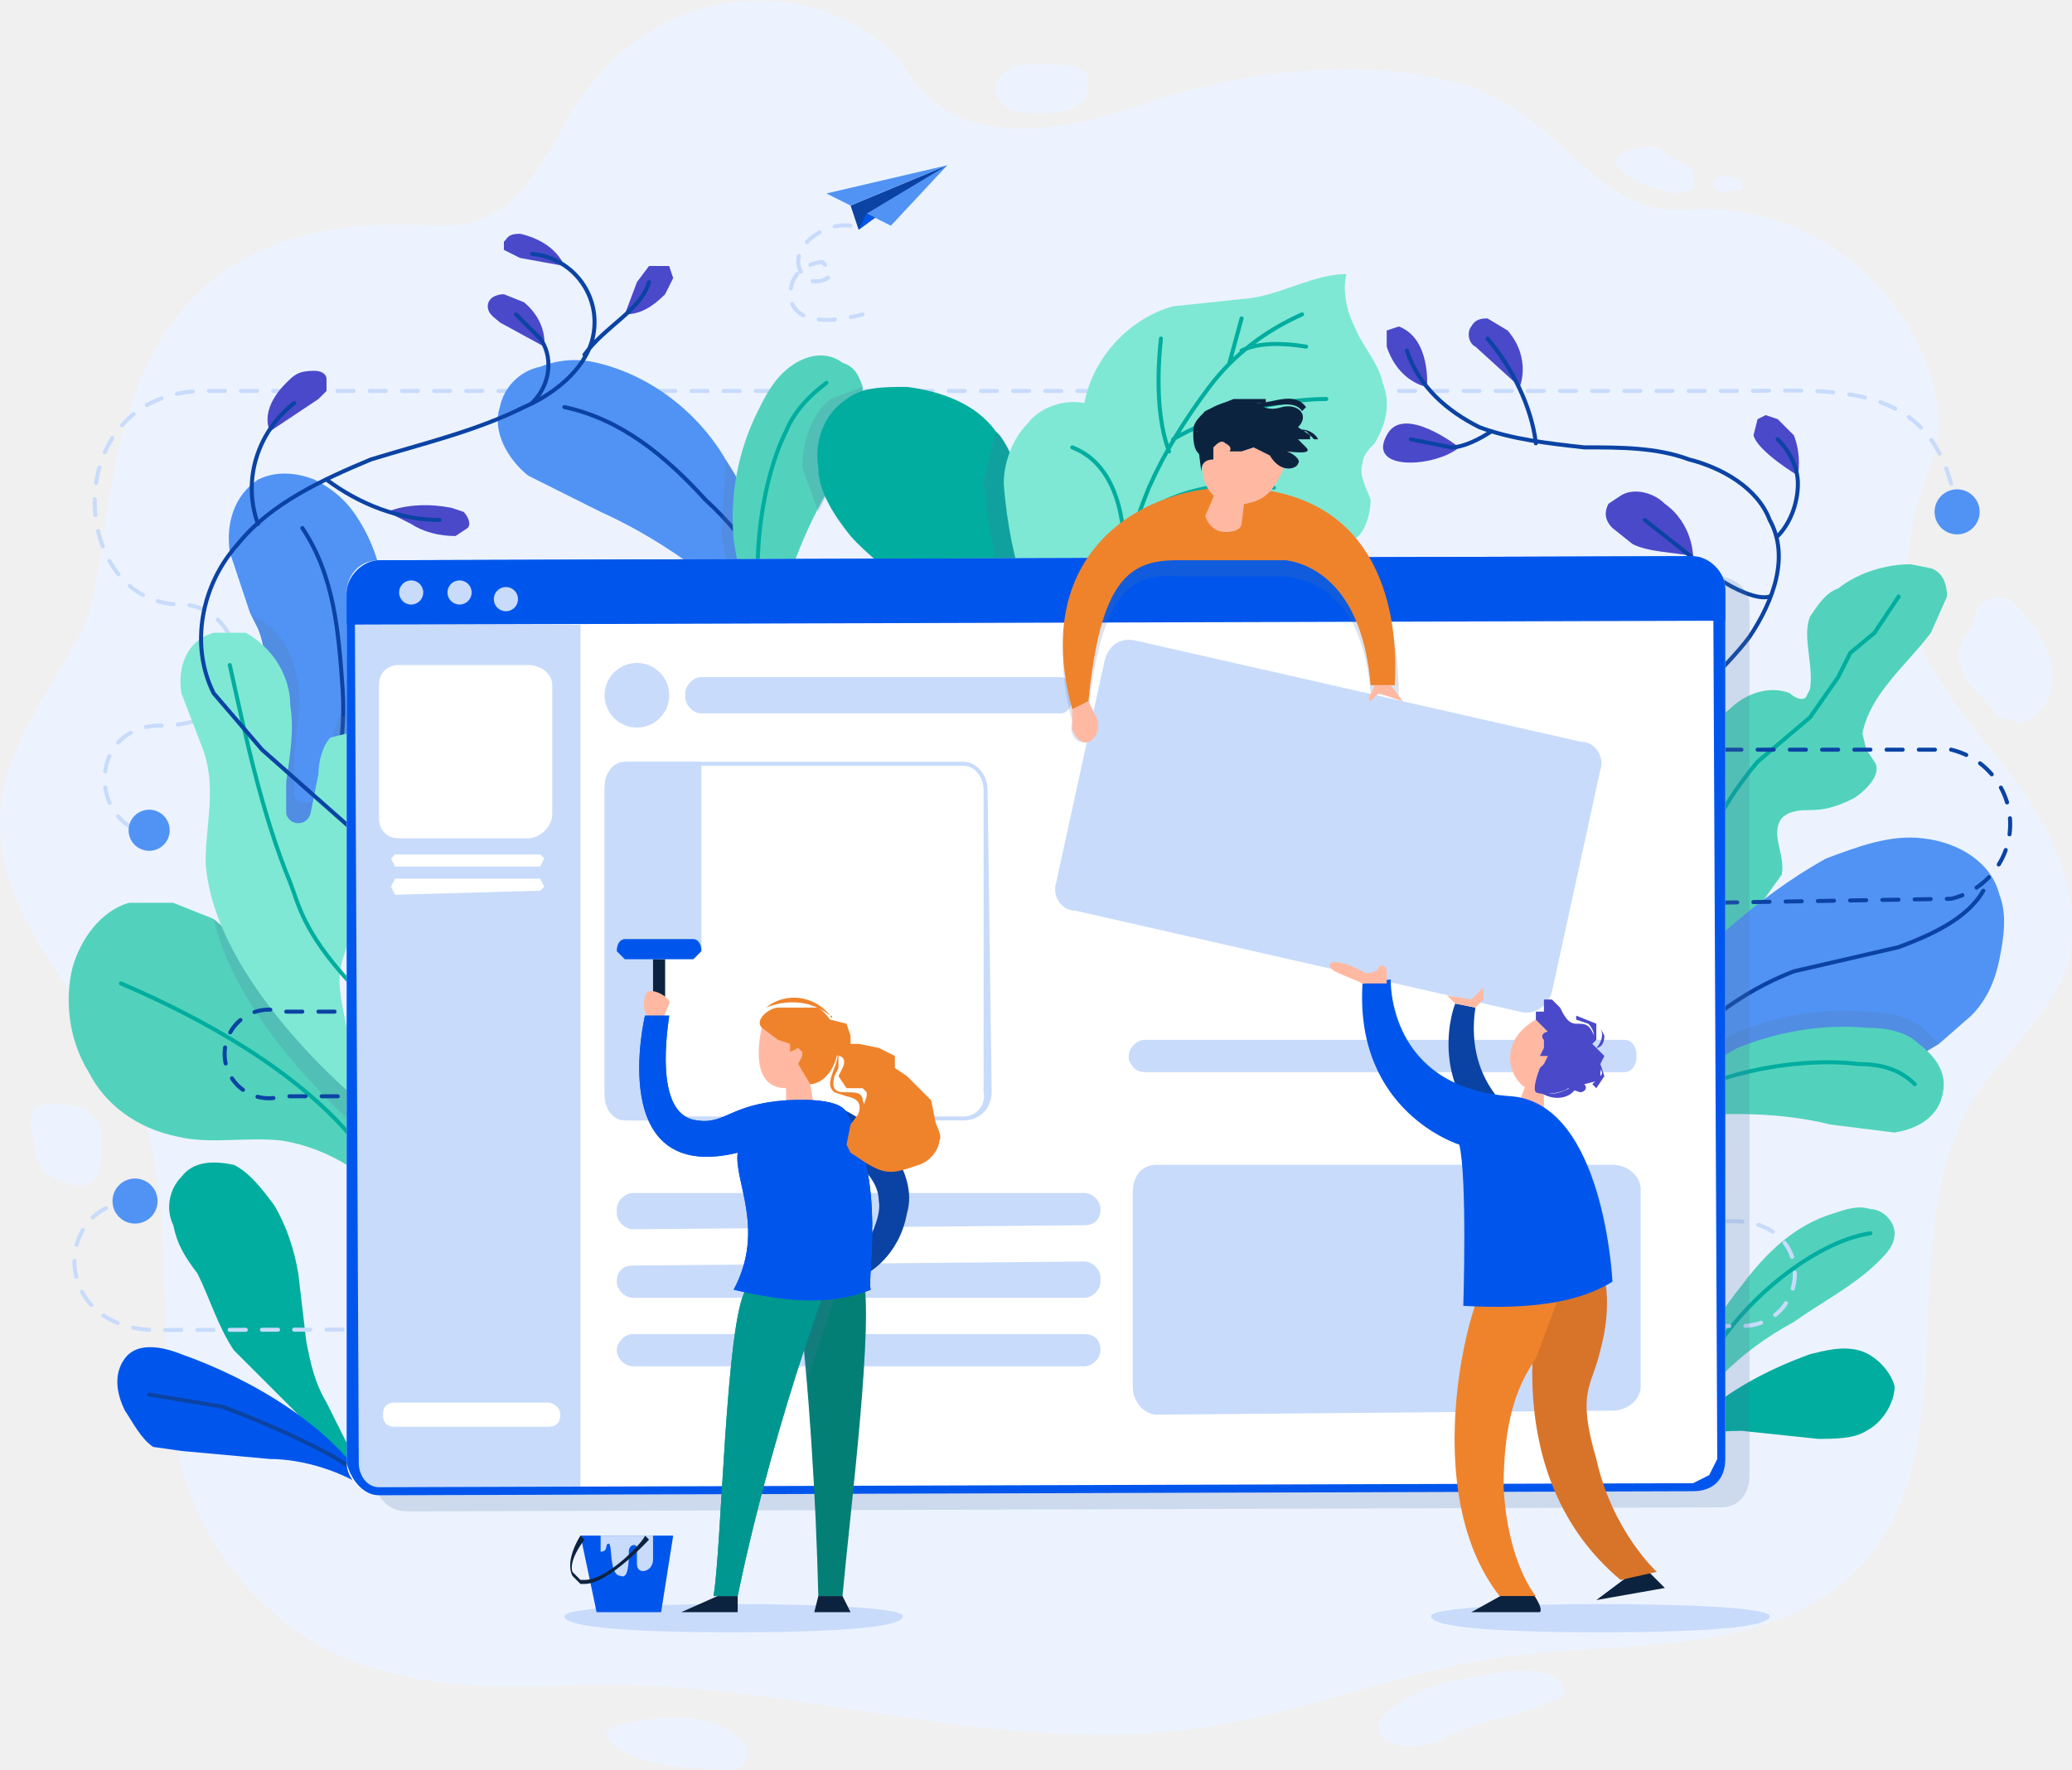
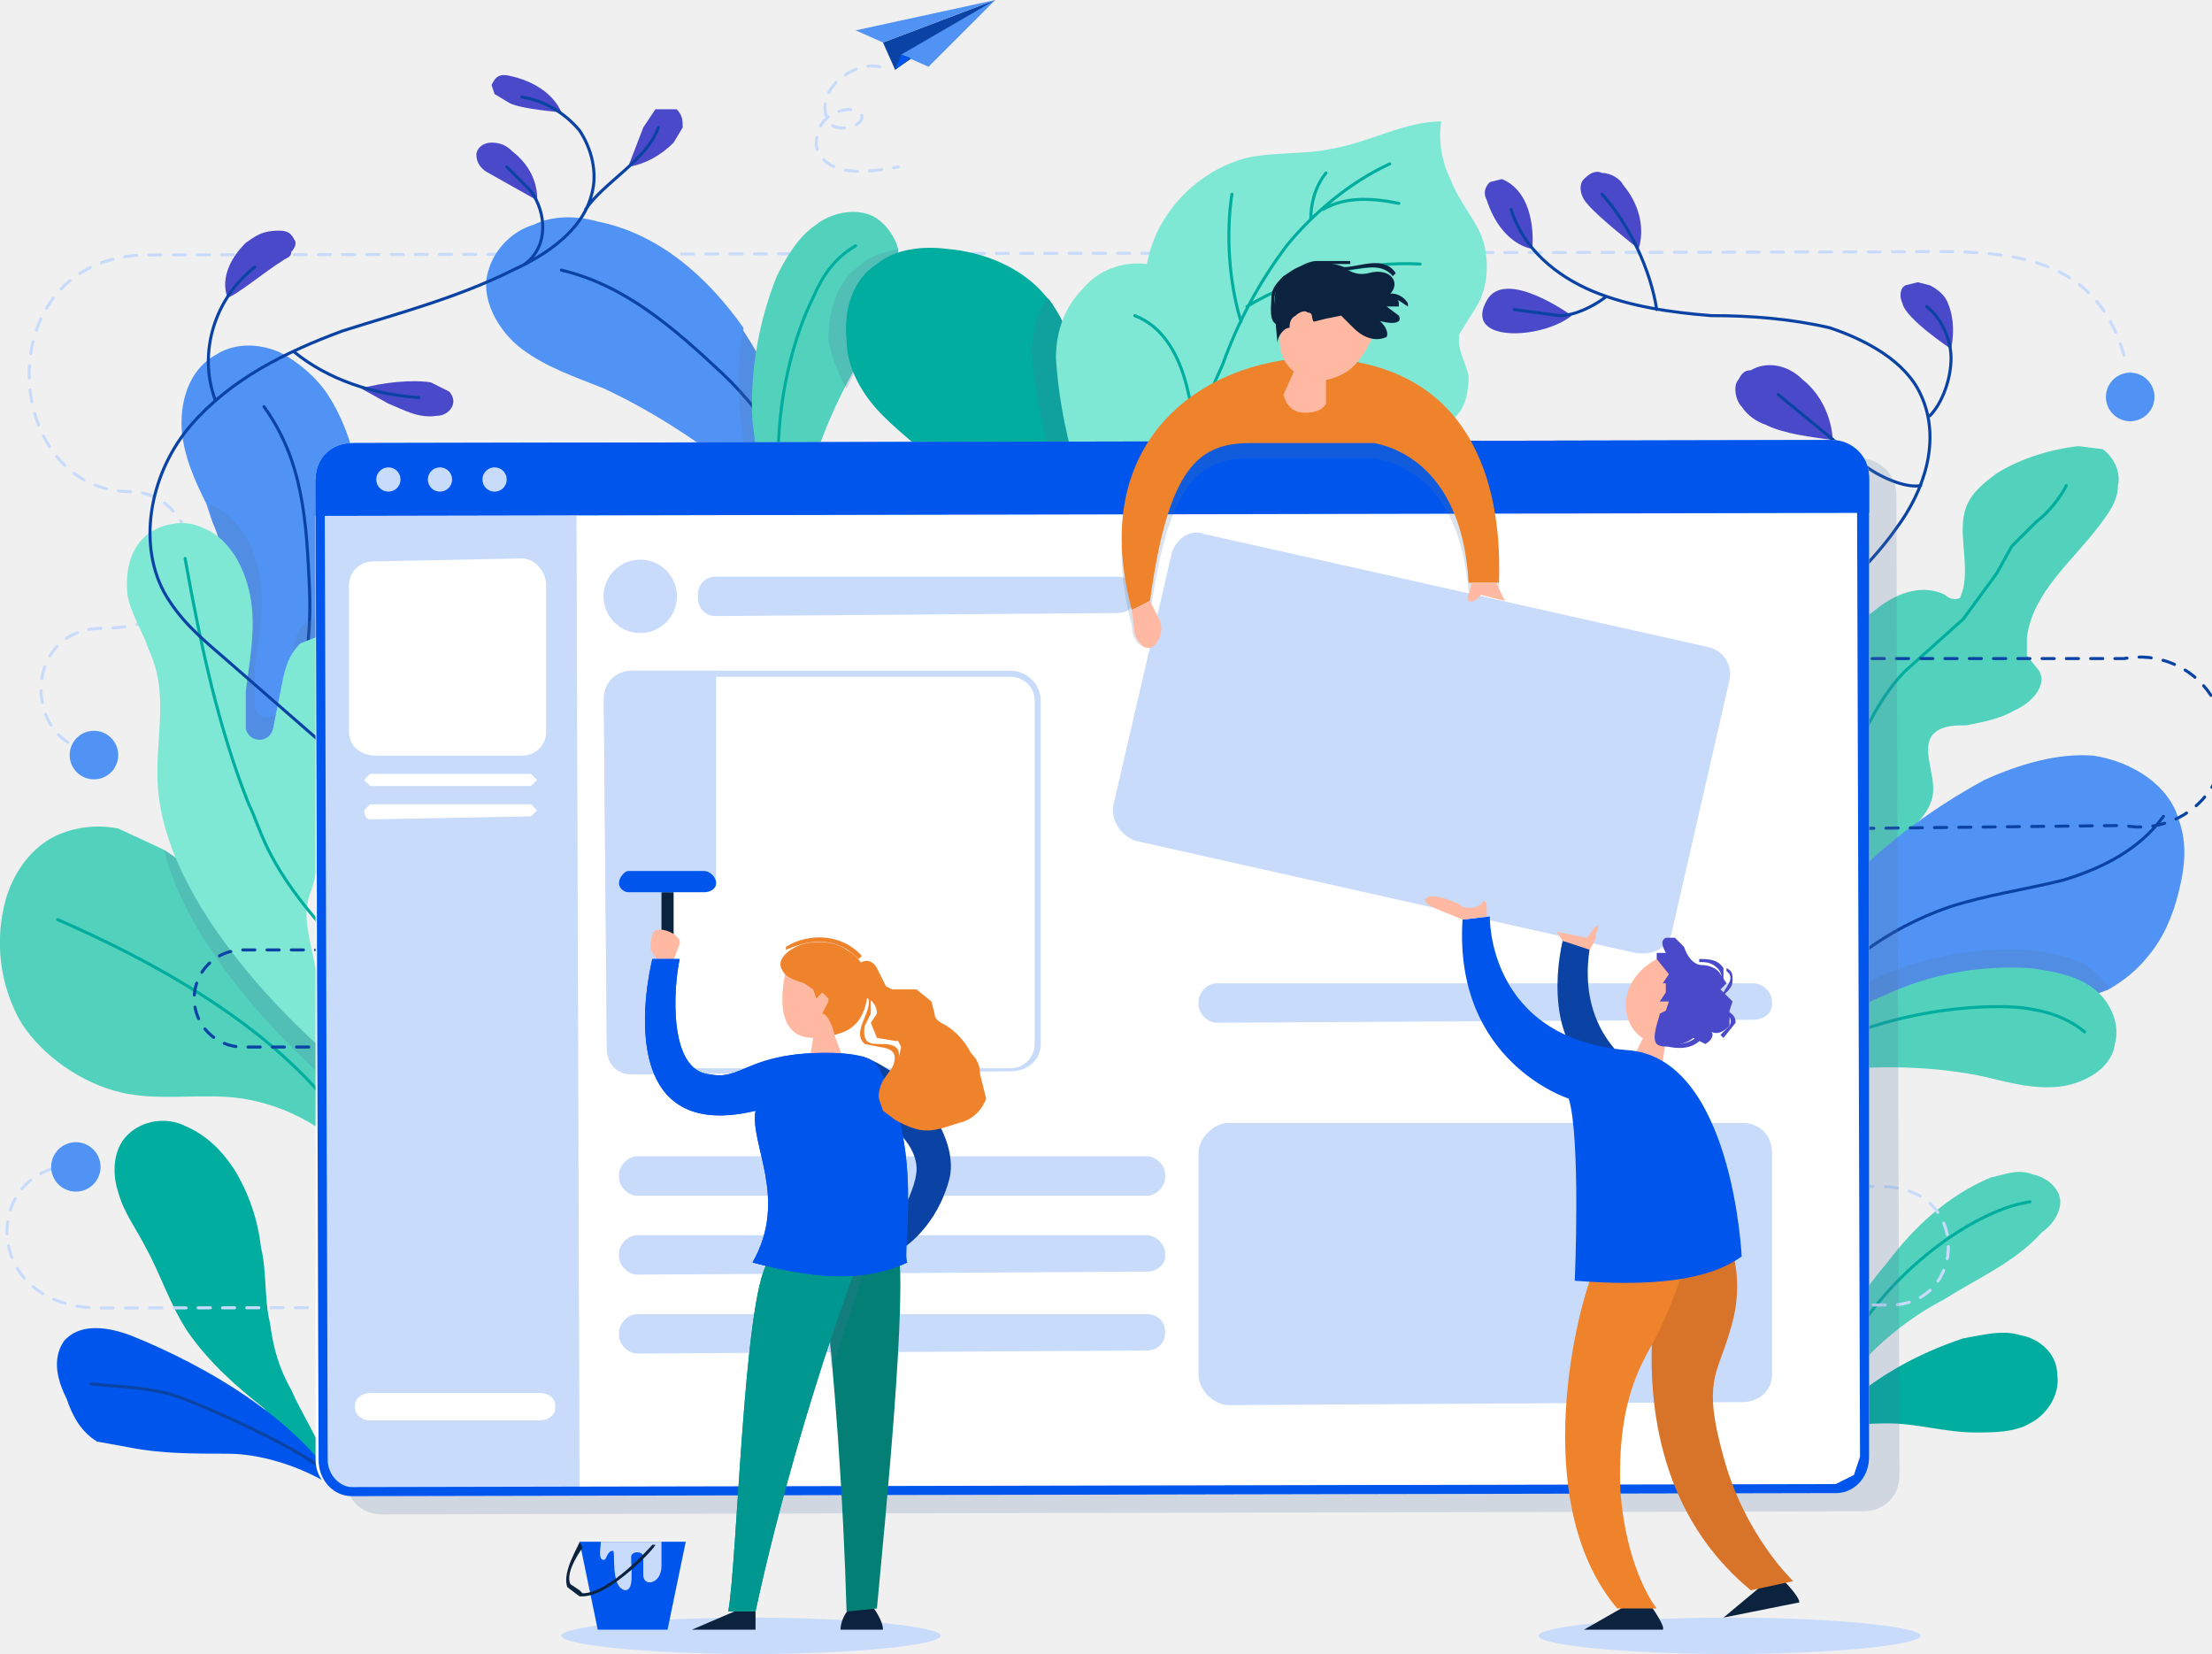
- <svg xmlns="http://www.w3.org/2000/svg" width="514" height="439" fill="none">
-   <g clip-path="url(#clip0)">
-     <path d="M108 56c17 1 24-11 32-25 22-41 70-37 86-12 12 18 37 14 57 7s53-13 80-5c24 7 33 33 55 31 46-3 70 43 61 63-5 13-8 27-4 41 5 15 17 27 26 39 9 13 16 29 12 44-4 13-16 22-23 33-22 35 0 89-30 118-21 21-56 17-86 21-24 3-48 13-72 17-50 9-101-10-151-10-18 0-36 2-54-3-23-5-42-23-50-45-11-31-1-67-13-97-11-24-35-44-34-71 1-16 12-30 20-45 12-21-4-107 88-101zm147-40c-4 0-8 3-8 6 0 4 4 6 8 6 15 1 15-5 15-8 0-5-10-4-15-4zm147 26c4 4 9 5 14 6l4-1v-5l-2-1-5-3-1-1c-2-2-15 1-10 5zm25 6l4-1c1 0 2 0 1-1v-1c-2-1-4-2-6-1-2 2 0 3 1 4zm59 116l2 5 8 9 4 1c1 1 3 0 4-1 3-2 5-5 5-9 1-5-2-9-4-13l-6-7c-5-2-8 0-9 4s-5 7-4 11zM9 275c-3 2 0 8 0 12l2 4 4 2c3 1 6 2 8 0s2-4 2-7v-6l-1-2-3-3c-4-1-10-2-12 0zm144 153l-3 2 2 3c7 5 18 6 27 6h4c2-1 3-4 2-6l-2-2c-8-7-20-5-30-3zm192-4c-8 6 1 12 12 8 5-3 11-5 17-6 2-1 14-4 14-6 0-7-13-6-22-4-6 1-13 2-21 8z" fill="#ECF3FF" />
-     <path d="M182 405c23 0 42-1 42-4 0-2-19-3-42-3s-42 1-42 3c0 3 19 4 42 4zM397 405c23 0 42-1 42-4 0-2-19-3-42-3s-42 1-42 3c0 3 19 4 42 4z" fill="#C8DBFB" />
-     <path d="M486 126l-1-2" stroke="#C8DBFB" stroke-linecap="round" stroke-linejoin="round" />
-     <path d="M484 120c-7-26-31-23-53-23H50c-36 1-33 53-5 53 16 0 23 30-5 30-17 0-18 21-6 26" stroke="#C8DBFB" stroke-linecap="round" stroke-linejoin="round" stroke-dasharray="3.99 3.99" />
-     <path d="M36 206h2" stroke="#C8DBFB" stroke-linecap="round" stroke-linejoin="round" />
-     <path d="M42 205a5 5 0 11-10 2 5 5 0 0110-2zM491 128a5 5 0 11-11-2 5 5 0 0111 2zM95 168l-3 12-11 25c-2 5-11 15-15 17l-1-36c-1-11 3-20-1-30l-2-4-5-15c-1-7 1-14 7-18 4-2 9-2 14 0 4 2 8 5 11 10 7 11 8 25 6 39z" fill="#5193F4" />
-     <path d="M75 131c8 12 9 26 10 40 1 15-3 30-10 43" stroke="#0B43A4" stroke-miterlimit="10" stroke-linecap="round" stroke-linejoin="round" />
-     <path d="M75 352l-17-17c-4-6-6-13-9-19-3-4-5-7-6-12-2-4-1-9 2-12 3-4 8-4 13-3 4 2 7 6 10 10 3 5 5 11 6 17l2 17c1 5 2 10 5 15l8 16c-4 2-12-10-14-12z" fill="#00AD9F" />
-     <path d="M54 297c5 3 8 9 9 16 1 6 1 14 4 20 6 12 14 25 19 29" stroke="#00AD9F" stroke-miterlimit="10" stroke-linecap="round" stroke-linejoin="round" />
-     <path d="M45 336c-5-2-11-3-14 1s-2 9 0 13c2 3 4 7 7 9l7 1 22 2c8 0 18 3 25 8-9-16-30-28-47-34z" fill="#0056EC" />
-     <path d="M37 346l18 3c6 2 30 12 34 17" stroke="#0B43A4" stroke-miterlimit="10" stroke-linecap="round" stroke-linejoin="round" />
-     <path d="M99 302c-6-10-17-17-29-19-9-1-18 1-26-1-10-2-18-8-22-16-5-8-6-18-4-26 2-7 7-14 14-16h11l10 4c6 5 12 11 16 18l19 23 6 6c5 5 3 21 5 27z" fill="#52D2BC" />
-     <path d="M30 244c21 9 44 22 58 39" stroke="#00AD9F" stroke-miterlimit="10" stroke-linecap="round" stroke-linejoin="round" />
-     <path opacity=".2" d="M90 281s-31-26-37-53c6 5 12 11 16 18l19 23 2 12zM92 180l-11 25c-2 5-11 15-15 17l-1-36c-1-11 3-20-1-30l-2-4 1 1c7 3 10 10 11 17 1 6-1 13-1 19v8c0 3 5 3 6 0l2-10 3-9 4-1c2 0 3 1 4 3z" fill="#5275A0" />
-     <path d="M90 274c-5-25-7-29-5-36 3-8 1-16 4-25 3-8 4-17 2-25 0-3-2-6-5-6l-4 1c-2 2-3 6-3 9l-2 10c-1 3-5 3-6 0v-8c1-7 2-13 1-19 0-7-4-14-11-18h-8c-7 2-9 9-8 15l5 13c4 10 1 19 1 29 2 30 39 60 39 60z" fill="#7EE8D4" />
-     <path d="M57 165c4 18 8 37 15 54 2 5 3 12 15 25" stroke="#00AD9F" stroke-miterlimit="10" stroke-linecap="round" stroke-linejoin="round" />
-     <path d="M200 169l-11-13a114 114 0 00-11-11c-9-7-18-13-29-18l-18-9c-5-4-9-11-7-17 1-5 5-9 10-10 5-2 10-2 14-1 13 3 25 12 32 24a125 125 0 0116 37c2 4 6 14 4 18z" fill="#5193F4" />
-     <path d="M140 101c14 3 25 12 35 23 11 10 19 23 22 37" stroke="#0B43A4" stroke-miterlimit="10" stroke-linecap="round" stroke-linejoin="round" />
-     <path opacity=".2" d="M189 156l1 5c-4-1-6-7-8-13l-3-15 1-19c6 9 10 18 13 28a112 112 0 00-4 14z" fill="#5275A0" />
-     <path d="M214 104c-1 6-4 10-7 15a115 115 0 00-14 34v9c-7-2-10-22-11-28-1-11 1-22 6-32 2-4 4-8 8-11s9-4 13-1c3 1 4 3 5 6v8z" fill="#52D2BC" />
-     <path d="M190 156c-4-11-2-35 5-49 2-5 6-9 10-12" stroke="#00AD9F" stroke-miterlimit="10" stroke-linecap="round" stroke-linejoin="round" />
-     <path opacity=".2" d="M214 104c-1 6-4 10-7 15l-4 8-4-11c0-6 2-13 7-17l8-3v8z" fill="#5275A0" />
-     <path d="M255 151l-1 6c-4 7-10 13-20 18l-1-14c0-12-14-19-22-28-4-5-8-11-8-17-1-6 1-13 7-17 4-3 9-3 15-3 8 1 17 4 22 11l1 1c3 4 5 10 6 15 2 9 3 19 1 28z" fill="#00AD9F" />
-     <path d="M213 106c10 5 19 11 24 20 8 12 6 28 0 42" stroke="#00AD9F" stroke-miterlimit="10" stroke-linecap="round" stroke-linejoin="round" />
-     <path d="M411 231c6-10 3-22 5-33 1-9 6-17 13-22 4-4 10-6 15-4 1 1 3 2 4 1l1-2c1-6-2-13 0-18 2-3 4-6 7-7 5-4 12-6 18-6l5 1c3 1 4 4 4 7l-4 9c-6 8-15 15-17 25l1 4 2 3c2 3-2 7-5 9-4 2-7 3-11 3-2 0-5 0-7 2-3 4 1 9 0 14l-5 7-12 10-11 7c-3 3-6 7-6 11" fill="#52D2BC" />
-     <path d="M419 222l5-14c3-7 7-13 12-19l13-11 7-10 3-6 6-5 6-9" stroke="#00AD9F" stroke-miterlimit="10" stroke-linecap="round" stroke-linejoin="round" />
-     <path d="M496 238c-1 5-3 10-7 14l-8 7-5 3c-7 2-14 4-22 4-11 1-22-2-32 1a31 31 0 00-18 15l1-9c3-10 6-19 11-28l12-14c8-7 16-13 25-18 8-3 16-6 24-5 9 1 17 6 19 14 2 5 1 11 0 16z" fill="#5193F4" />
-     <path d="M412 266c8-11 20-20 33-25l26-6c8-3 17-7 21-14" stroke="#0B43A4" stroke-miterlimit="10" stroke-linecap="round" stroke-linejoin="round" />
-     <path d="M417 352c1-12 7-23 15-33 6-8 13-15 23-18 3-1 6-2 9-1 3 0 6 3 6 6s-2 5-4 7c-6 6-14 10-21 15-13 7-25 18-30 32" fill="#52D2BC" />
-     <path d="M422 341c8-17 28-33 42-35" stroke="#00AD9F" stroke-miterlimit="10" stroke-linecap="round" stroke-linejoin="round" />
-     <path d="M413 361c0-2 6-7 8-9 8-7 17-12 28-16 4-1 8-2 12-1s8 5 9 9c0 4-3 9-7 11-3 2-8 2-12 2l-19-2c-6 0-15 1-19 6z" fill="#00AD9F" />
-     <path d="M419 355c13-7 33-12 48-10" stroke="#00AD9F" stroke-miterlimit="10" stroke-linecap="round" stroke-linejoin="round" />
-     <path opacity=".2" d="M255 151l-1 6c-5-9-9-22-10-38l3-12 1 1c3 4 5 10 6 15 2 9 3 19 1 28z" fill="#5275A0" />
-     <path d="M301 151c10-4 20-6 29-12l7-6c2-2 3-6 3-9-1-3-3-6-2-9 0-2 2-4 3-5 3-5 4-10 2-15-1-5-5-9-7-14-2-4-3-9-2-13-8 0-16 5-24 6l-19 2c-11 3-20 13-22 24-5-1-11 1-14 5-4 4-6 10-6 15 3 41 26 62 26 62s22-30 26-31z" fill="#7EE8D4" />
-     <path d="M279 150c-1-10 2-19 6-29 4-9 9-17 15-25s14-14 23-18M288 84c-1 9-1 20 2 28M291 109c10-6 26-10 38-10M266 111c13 5 13 23 13 28M283 128c9-7 23-9 33-7M308 79l-3 11M308 87c4-2 10-2 16-1" stroke="#00AD9F" stroke-miterlimit="10" stroke-linecap="round" stroke-linejoin="round" />
-     <path d="M67 107l12-8 2-2v-3c0-1-1-2-3-2-4 0-5 1-7 3-7 7-4 12-4 12zM102 130c3 2 7 3 11 3l3-2c1-1 0-3-1-4l-3-1c-5-1-11-1-16 1l6 3zM124 80c-1-1-3-2-3-4s2-3 4-3l5 2c6 5 5 11 5 11l-11-6zM129 64l-4-2v-2c1-1 1-2 4-2 9 2 11 8 11 8l-11-2zM155 78c4 0 7-2 10-5l2-4-1-3h-5l-3 4-3 8z" fill="#4A49CA" />
-     <path d="M91 209l-26-23-12-14c-6-12-3-27 6-37 8-10 21-16 33-21 13-4 26-7 38-13 7-3 15-9 17-17a17 17 0 00-15-21M161 70c-2 7-11 11-16 18" stroke="#0B43A4" stroke-miterlimit="10" stroke-linecap="round" stroke-linejoin="round" />
-     <path d="M128 78l6 6c3 4 3 11-2 16M81 119c8 6 18 10 28 10M64 130c-4-11 0-23 9-30" stroke="#0B43A4" stroke-miterlimit="10" stroke-linecap="round" stroke-linejoin="round" />
-     <path d="M344 86v-4l3-1c8 3 7 15 7 15s-7-1-10-10zM344 108c-5 9 12 8 18 3 0 0-14-11-18-3zM366 86c-2-1-2-4-1-5 1-2 3-2 4-2l5 3c6 7 3 14 3 14l-11-10zM435 108l1-4 2-1 3 1 4 4c2 5 1 10 1 10s-10-6-11-10zM413 125c-3-3-8-4-11-2l-3 2c-1 2-1 4 1 6l5 4c4 2 10 2 15 3 0 0 0-8-7-13z" fill="#4A49CA" />
-     <path d="M349 87c3 9 10 15 18 19 8 3 17 4 26 5 9 0 18 0 26 3 8 2 17 7 20 15 5 9 1 20-5 29-6 8-15 15-20 24-3 4-5 9-5 13 1 7 6 11 11 15M369 84c6 7 11 17 12 26" stroke="#0B43A4" stroke-miterlimit="10" stroke-linecap="round" stroke-linejoin="round" />
-     <path d="M350 109l10 2c3 0 7-2 10-4M441 109c3 3 5 7 5 11 0 5-2 10-5 13M408 129l19 15c3 2 9 5 12 4" stroke="#0B43A4" stroke-miterlimit="10" stroke-linecap="round" stroke-linejoin="round" />
-     <path opacity=".2" d="M481 259l-5 3c-7 2-14 4-22 4-11 1-22-2-32 1-5 2-9 4-12 8h-1c-1-7 17-16 22-19 10-4 21-6 32-5 5 0 10 1 14 4l4 4z" fill="#5275A0" />
-     <path d="M463 255c5 0 10 1 13 4 4 3 7 7 6 12-1 6-6 9-12 10l-16-2c-12-3-25-3-37-2l-9 3c0-8 18-17 23-20 10-4 21-6 32-5z" fill="#52D2BC" />
-     <path d="M413 275c9-8 32-13 48-11 5 0 10 1 14 5" stroke="#00AD9F" stroke-miterlimit="10" stroke-linecap="round" stroke-linejoin="round" />
-     <path d="M396 186h88a19 19 0 010 37l-60 1M131 251H70a11 11 0 100 21h18" stroke="#0B43A4" stroke-miterlimit="10" stroke-linecap="round" stroke-linejoin="round" stroke-dasharray="4 4" />
-     <path d="M34 298c-21 0-22 32 5 32l393-1c17 0 19-26-2-26-40 0-42-19-19-19" stroke="#C8DBFB" stroke-miterlimit="10" stroke-linecap="round" stroke-linejoin="round" stroke-dasharray="4 4" />
-     <path d="M39 297a5 5 0 11-11 2 5 5 0 0111-2z" fill="#5193F4" />
-     <path d="M421 284a5 5 0 11-10 1 5 5 0 0110-1z" fill="#0B43A4" />
-     <path opacity=".2" d="M427 374l-326 1c-5 0-8-4-8-8l-1-216c0-4 4-8 8-8h326c4 0 8 3 8 7v216c0 5-3 8-7 8z" fill="#5275A0" />
-     <path d="M420 370l-326 1c-4 0-8-4-8-8V147c0-4 3-8 8-8l326-1c4 0 8 4 8 8v216c0 5-3 8-8 8z" fill="#fff" />
-     <path d="M419 138l-324 1c-5 0-9 4-9 9v7l342-1v-7c0-5-4-9-9-9z" fill="#0056EC" />
-     <path d="M95 371h49V155H86v207c1 5 4 9 9 9z" fill="#C8DBFB" />
-     <path d="M420 141c3 0 5 2 5 5l1 216-2 4-4 2-326 1c-3 0-5-3-5-6l-1-216 2-4 4-2h326zm0-3l-326 1c-4 0-8 4-8 8v216c1 4 4 8 8 8l326-1c5 0 8-3 8-8V146c0-4-4-8-8-8z" fill="#0056EC" />
-     <path d="M136 354H98c-2 0-3-1-3-3s1-3 3-3h38c1 0 3 1 3 3s-1 3-3 3zM131 208H99c-3 0-5-2-5-5v-33c0-3 2-5 5-5h32c3 0 6 2 6 5v32c0 3-3 6-6 6z" fill="#fff" />
-     <path d="M269 304l-112 1c-2 0-4-2-4-4v-1c0-2 2-4 4-4h112c2 0 4 2 4 4 0 3-2 4-4 4zM263 177h-89c-2 0-4-2-4-4v-1c0-2 2-4 4-4h89c2 0 3 2 3 4v1c0 2-1 4-3 4zM403 266H284c-2 0-3-1-4-3v-1c0-2 2-4 4-4h119c2 0 3 2 3 4s-1 4-3 4zM269 322H157c-2 0-4-2-4-4 0-3 2-4 4-4l112-1c2 0 4 2 4 4v1c0 2-2 4-4 4zM269 339H157c-2 0-4-2-4-4s2-4 4-4h112c2 0 4 1 4 4 0 2-2 4-4 4zM400 350l-113 1c-3 0-6-3-6-7v-48c0-4 2-7 6-7h113c4 0 7 3 7 6v49c0 3-3 6-7 6zM105 147a3 3 0 11-6 0 3 3 0 016 0zM114 150a3 3 0 100-6 3 3 0 000 6zM128 147a3 3 0 11-5 0 3 3 0 015 0zM166 173a8 8 0 10-16-1 8 8 0 0016 1z" fill="#C8DBFB" />
-     <path d="M134 215H98l-1-2 1-1h36l1 1-1 2zM134 221l-36 1-1-2 1-2h36l1 2-1 1z" fill="#fff" />
-     <path d="M174 236h-10v42h-9c-3 0-5-3-5-6v-77c0-3 2-6 5-6h19v47z" fill="#C8DBFB" />
-     <path d="M239 189v1c3 0 5 3 5 6v75a5 5 0 01-5 6h-83c-3 0-5-3-5-6v-75a5 5 0 015-6h83v-1zm0 0h-83c-3 0-6 3-6 7v75c0 4 3 7 6 7h83c4 0 7-3 7-7l-1-75c0-4-3-7-6-7zM377 251l-110-25c-4 0-6-4-5-7l12-55c1-4 4-6 8-5l110 25c4 0 6 4 5 7l-12 55c-1 4-5 6-8 5z" fill="#C8DBFB" />
-     <path d="M164 400h-16l-4-19h23l-3 19z" fill="#0056EC" />
-     <path d="M149 381v4c2 0 1-2 2-2s0 8 3 8c2 1 2-4 2-6s2-2 2-1v4c0 3 4 2 4-1v-6h-13z" fill="#C8DBFB" />
-     <path d="M145 393h-1l-2-2c-2-4 2-10 2-10l1 1s-4 5-3 8l2 2h1c6 0 15-10 15-11l1 1s-10 11-16 11z" fill="#0C2340" />
-     <path opacity=".2" d="M307 124c-22-1-52 15-41 55-1 3 1 6 4 5 2-1 0-7 0-7 3-29 10-35 22-34h27c7 1 19 5 21 29l7 1c0-17-4-48-40-49z" fill="#5275A0" />
-     <path d="M307 121c-22-1-52 15-41 55l4-2c3-30 10-35 22-35h27c7 1 19 7 21 31h6c1-17-3-48-39-49z" fill="#EF832B" />
-     <path d="M302 121l-3 7s1 4 5 4 4-2 4-2l1-8-7-1z" fill="#FFB9A3" />
-     <path d="M319 115c-3 7-5 9-10 10-6 1-13-3-10-14 3-8 7-7 11-7 4 1 13 4 9 11z" fill="#FFB9A3" />
-     <path d="M304 110c-1-1-2 0-3 1v3c-2 0-3 1-3 3l-1-8c0-2 0-5 2-7l2-1c4-2 8-2 11-1 1 1 3 2 6 1 4-1 7 2 4 5l3 2v1h-3l2 2c2 2-4 1-5 1 1 0 4 2 3 3 0 1-4 3-7-2l-4-2-3 1h-3s1-1-1-2z" fill="#0C2340" />
-     <path d="M341 170c-1 3-2 3-1 4l2-2 6 2-3-4h-4zM270 174l2 4c2 4-3 10-6 3v-5l4-2z" fill="#FFB9A3" />
-     <path d="M312 101c4 0 9-2 11 1l1-1c-3-4-8-1-12-1v1z" fill="#0C2340" />
-     <path d="M314 99h-8l-5 2v1c2-1 5-3 7-2h6v-1zM299 102c-2 2-3 3-3 5s0 5 2 6v-1l-1-5 3-4-1-1zM327 109c-1-2-4-3-5-2-1 0 0 0 0 0h2l2 2h1z" fill="#0C2340" />
-     <path d="M206 274c12 4 22 17 19 27-2 11-10 15-10 15l-2-4s6-9 5-14c0-7-9-12-9-12l-3-12z" fill="#0B43A4" />
-     <path d="M178 396l-9 4h14v-4h-5zM209 396l2 4h-9l1-4h6z" fill="#0C2340" />
-     <path d="M209 396h-6a932 932 0 00-5-76l3-1 13-3c3 11-3 58-5 80z" fill="#047F76" />
-     <path d="M185 320c-5 8-6 65-8 76h6s7-36 22-77l-20 1z" fill="#009790" />
-     <path opacity=".2" d="M208 319l-8 24-2-23 3-1h7z" fill="#5275A0" />
-     <path d="M185 320c-5 8-6 65-8 76h6s7-36 22-77l-20 1z" fill="#009790" />
-     <path d="M189 255s-4 15 6 15v4l7 1-1-6 1-11c0-3-9-9-13-3z" fill="#FFB9A3" />
-     <path d="M165 238h-3v12h3v-12z" fill="#0C2340" />
-     <path d="M172 238h-17l-2-2c0-2 1-3 2-3h17c1 0 2 1 2 3l-2 2z" fill="#0056EC" />
-     <path d="M161 254c0-3-2-2-1-7 1-3 7 1 6 2l-2 5h-3z" fill="#FFB9A3" />
-     <path d="M195 273c-14 1-15 6-22 5-10-1-8-19-7-26h-6s-10 42 23 34c-1 7 7 19-1 34 13 3 24 4 34 0-1-3 4-27-6-44-2-4-14-3-15-3z" fill="#0056EC" />
-     <path d="M195 273c-14 1-15 6-22 5-10-1-8-19-7-26h-6s-10 42 23 34c-1 7 7 19-1 34 13 3 24 4 34 0-1-3 4-27-6-44-2-4-14-3-15-3z" fill="#0056EC" />
-     <path d="M193 258l3 1v2l2-1 1 1v1l-1 2 3 5c2 0 6-2 7-9 0-3-1-7-5-10h-10c-2 0-6 3-4 5l4 3z" fill="#EF832B" />
-     <path d="M206 253l4 1 1 3v2h2l5 1 4 2v3l3 2 6 6 1 5c0 1 2 4 1 5 0 2-2 5-5 6-6 2-8 3-14-1l-3-2-1-2 1-5 3-4 1-3v-1l-1-1h-4l-2-3 1-2c1-2 0-3-1-3l-3-2h-2l-1-2c0-2 2-4 4-5z" fill="#EF832B" />
-     <path d="M205 259c7 2-2 9 2 12l3 1c5 1 3 4 2 7h1c1-2 2-4 1-6 0-2-2-2-4-2s-4 0-3-4l1-2v-3c0-2-1-3-3-3zM190 250c5-2 11-2 16 2 0 1 1 0 0 0-4-5-11-6-16-2 0 0 0 1 0 0z" fill="#EF832B" />
-     <path d="M379 268l-2 5 6 2v-5l-4-2z" fill="#FFB9A3" />
-     <path d="M383 252c-14 6-8 20 0 19 4-1 6-14 6-14l-6-5z" fill="#FFB9A3" />
-     <path d="M387 250l-2-2h-2v3h-2v2l3 3c-1 0-2 1-1 2v2l-1 2h2l-1 2-1 1s-2 5-1 6c2 1 7 0 8-1l3 1c1 0 2-1 1-2l4-1v-4l1-2-3-3 1-1-1-2c-1-2-2-2-4-2s-3-2-4-4z" fill="#4A49CA" />
-     <path d="M374 395l-9 5h17c1-1-2-5-2-5h-6zM404 391l-8 6 17-3-4-4-5 1z" fill="#0C2340" />
-     <path d="M382 322c0 1-11 44 20 70l9-2s-11-10-15-28c-5-17-1-18 1-27 3-11 1-18 1-18l-16 5z" fill="#D8742A" />
-     <path d="M367 321c-5 12-13 52 5 75h9s-7-8-8-27c0-18 4-26 8-32l6-16h-20z" fill="#EF832B" />
-     <path d="M361 249c-3 8-3 24 9 31l8-2s-15-8-12-28l-5-1z" fill="#0B43A4" />
-     <path d="M338 244l7-1s-1 27 30 29c23 2 25 46 25 46-8 5-20 7-37 6 0 0 1-32-1-40 0 0-26-8-24-40z" fill="#0056EC" />
-     <path d="M330 239c-1 2 4 3 8 5h6v-3c0-1-1-2-2-1 0 1-3 2-4 1-2-1-6-3-8-2zM361 249l-2-2 6 1 3-3v3l-2 2-5-1z" fill="#FFB9A3" />
-     <path d="M391 253l3 1c1 1 2 3 1 4h1v-4l-5-2v1zM396 265c1 0 2 1 1 2l-2 2 1 1 2-3-1-3-1 1zM382 271c3 2 7 2 9-1v-1c-3 2-6 3-9 2z" fill="#4A49CA" />
-     <path d="M397 255c1 2 0 4-1 5-1 0 0 1 0 0 1 0 2-1 2-3l-1-2s-1 0 0 0z" fill="#4A49CA" />
-     <path d="M213 57l-2-6 24-10-22 16z" fill="#0B43A4" />
-     <path d="M215 53l20-12-14 15-6-3zM205 48l30-7-24 10-6-3z" fill="#5193F4" />
-     <path d="M215 53l-2 4 4-3-2-1z" fill="#0056EC" />
-     <path d="M211 56c-7-1-16 6-12 12 1 3 8 2 7-1l-2-2c-8 1-8 7-8 9 2 8 14 5 18 4" stroke="#C8DBFB" stroke-miterlimit="10" stroke-linecap="round" stroke-linejoin="round" stroke-dasharray="4 4" />
-   </g>
-   <defs>
-     <clipPath id="clip0">
-       <path fill="#fff" d="M0 0h514v439H0z" />
-     </clipPath>
-   </defs>
+ <svg xmlns="http://www.w3.org/2000/svg" width="729" height="545" fill="none">
+   <path d="M248 545c34 0 62-3 62-6s-28-6-62-6c-35 0-63 3-63 6s28 6 63 6zM570 545c34 0 63-3 63-6s-29-6-63-6c-35 0-63 3-63 6s28 6 63 6z" fill="#C8DBFB" />
+   <path d="M702 126v-3" stroke="#C8DBFB" stroke-linecap="round" stroke-linejoin="round" />
+   <path d="M700 117c-11-38-47-34-79-34L49 84c-54 0-49 78-6 78 24 0 33 45-9 45-25 0-26 32-9 39" stroke="#C8DBFB" stroke-linecap="round" stroke-linejoin="round" stroke-dasharray="3.99 3.99" />
+   <path d="M28 247h4" stroke="#C8DBFB" stroke-linecap="round" stroke-linejoin="round" />
+   <path d="M38 245a8 8 0 11-15 3 8 8 0 0115-3zM710 130a8 8 0 11-15-3 8 8 0 0115 3zM117 189l-4 18-17 39c-3 6-15 21-22 24 1-17 1-37-1-54s4-29-3-44l-2-6c-4-8-7-15-8-23-1-10 2-21 11-26 6-4 14-4 21-1 6 3 12 8 16 14 11 17 13 39 9 59z" fill="#5193F4" />
+   <path d="M87 134c13 18 14 38 15 60s-4 45-15 64" stroke="#0B43A4" stroke-miterlimit="10" stroke-linecap="round" stroke-linejoin="round" />
+   <path d="M87 464c-9-7-18-15-25-25-6-9-9-19-14-28-3-6-7-11-9-18-2-6-2-14 3-19s13-6 19-3c7 3 12 8 16 14 5 8 8 17 9 26 2 8 1 17 3 25 1 8 3 15 7 22 3 7 10 18 12 25-5 2-18-15-21-19z" fill="#00AD9F" />
+   <path d="M56 383c8 4 11 14 13 23 2 10 2 21 6 31 9 17 21 37 30 43" stroke="#00AD9F" stroke-miterlimit="10" stroke-linecap="round" stroke-linejoin="round" />
+   <path d="M43 440c-8-3-17-4-22 2-4 6-2 13 1 19 2 6 5 11 10 14l11 2c10 2 21 2 32 2 12 0 27 5 38 13-14-24-45-42-70-52z" fill="#0056EC" />
+   <path d="M30 456c9 1 19 1 28 4s45 19 50 26" stroke="#0B43A4" stroke-miterlimit="10" stroke-linecap="round" stroke-linejoin="round" />
+   <path d="M123 390a63 63 0 00-43-28c-13-2-27 1-40-2s-26-12-33-23c-7-12-9-27-5-41 3-10 10-19 20-22 6-2 12-2 17-1l15 7c10 6 18 16 24 26a234 234 0 0038 44c7 8 4 31 7 40z" fill="#52D2BC" />
+   <path d="M19 303c32 14 66 33 88 59" stroke="#00AD9F" stroke-miterlimit="10" stroke-linecap="round" stroke-linejoin="round" />
+   <path opacity=".2" d="M110 358s-46-38-56-78c10 6 18 16 24 26s19 25 29 34l3 18zM113 207l-17 39c-3 6-15 21-22 24 1-17 1-37-1-54s4-29-3-44a460 460 0 00-1-6c11 5 16 16 17 27 1 9-1 18-2 27v13c1 5 8 4 9-1l3-15c1-4 1-9 5-12l5-2c3 0 5 2 7 4z" fill="#5275A0" />
+   <path d="M110 349c-7-39-11-45-8-54 5-13 2-25 6-38 4-12 7-25 4-38-1-4-3-8-8-9l-5 2c-4 4-5 8-6 13l-3 15c-1 5-8 5-9 0v-12c1-9 3-18 2-28s-6-22-16-26c-4-2-8-2-12-1-11 3-14 13-13 23 1 6 5 12 7 18 7 15 2 29 3 45 3 45 58 90 58 90z" fill="#7EE8D4" />
+   <path d="M61 184c5 28 11 56 21 81 4 8 5 18 23 39" stroke="#00AD9F" stroke-miterlimit="10" stroke-linecap="round" stroke-linejoin="round" />
+   <path d="M275 191l-16-19a171 171 0 00-18-18c-13-10-27-19-42-26-10-4-19-7-27-13s-14-17-11-26c2-7 8-13 15-15 6-3 14-3 21-1 20 4 36 18 48 35v1a187 187 0 0124 55c2 6 9 21 6 27z" fill="#5193F4" />
+   <path d="M185 89c21 5 37 19 53 34s27 35 33 56" stroke="#0B43A4" stroke-miterlimit="10" stroke-linecap="round" stroke-linejoin="round" />
+   <path opacity=".2" d="M259 172v7c-5-2-9-10-12-19l-3-23c-1-9-1-19 1-28 9 13 14 27 19 41a168 168 0 00-5 22z" fill="#5275A0" />
+   <path d="M296 94c-2 8-6 15-11 22a171 171 0 00-21 51v13c-11-2-15-32-16-41-1-16 2-33 8-48 3-6 7-13 13-17 5-4 14-6 20-2 3 2 6 6 7 10v12z" fill="#52D2BC" />
+   <path d="M260 171c-7-16-3-51 8-73 3-7 7-13 14-17" stroke="#00AD9F" stroke-miterlimit="10" stroke-linecap="round" stroke-linejoin="round" />
+   <path opacity=".2" d="M296 94c-2 8-6 15-11 22l-6 12c-3-5-5-11-6-16 0-10 3-20 11-25 3-3 8-4 12-5v12z" fill="#5275A0" />
+   <path d="M358 164l-3 9c-5 11-15 19-30 27l-1-21c0-18-20-29-33-42-7-7-12-16-12-25-1-10 2-20 10-25 6-5 15-6 23-5 12 1 25 6 33 16l1 1c5 7 8 15 9 23 4 14 5 28 3 42z" fill="#00AD9F" />
+   <path d="M294 97c14 7 28 16 36 29 12 19 9 43 1 63" stroke="#00AD9F" stroke-miterlimit="10" stroke-linecap="round" stroke-linejoin="round" />
+   <path d="M590 284c9-15 5-33 8-50 2-13 9-25 20-33 6-5 15-9 23-5 1 1 3 2 5 1l1-3c2-9-2-19 1-27 2-5 6-8 10-11 8-5 18-8 27-9l8 1c4 3 6 8 5 12 0 5-3 9-6 13-9 12-22 22-24 37v6l4 5c3 5-3 11-8 13-5 3-11 4-16 5-4 0-8 0-11 3-4 5 1 13 0 20-1 5-4 8-7 11-6 6-12 11-19 15l-16 11c-5 4-9 10-9 17" fill="#52D2BC" />
+   <path d="M602 270l8-20c5-10 10-21 18-29l19-17 11-15 5-9 8-8c4-3 8-8 10-12" stroke="#00AD9F" stroke-miterlimit="10" stroke-linecap="round" stroke-linejoin="round" />
+   <path d="M718 294c-2 8-5 15-10 21-4 5-8 8-13 11l-8 3c-10 5-21 7-32 7-16 1-32-2-48 2a47 47 0 00-27 22l2-14c4-14 8-28 16-41 5-8 12-15 19-22 11-10 24-19 37-26 11-5 24-9 36-8 13 2 25 10 28 21 3 8 2 16 0 24z" fill="#5193F4" />
+   <path d="M593 336c11-17 29-30 49-37 12-4 26-6 38-9 13-4 25-10 33-21" stroke="#0B43A4" stroke-miterlimit="10" stroke-linecap="round" stroke-linejoin="round" />
+   <path d="M600 464c1-18 10-34 22-48 9-12 20-22 34-28 5-1 9-3 14-1 5 1 9 5 9 9s-3 8-6 10c-9 10-21 15-32 22a99 99 0 00-45 48" fill="#52D2BC" />
+   <path d="M607 448c12-26 42-49 62-52" stroke="#00AD9F" stroke-miterlimit="10" stroke-linecap="round" stroke-linejoin="round" />
+   <path d="M593 478c0-3 10-10 12-12 12-12 27-20 42-25 6-1 13-3 19-1 6 1 12 6 12 13 1 6-3 13-9 16-5 3-12 3-18 3-10 0-19-3-29-3-9 0-23 1-29 9z" fill="#00AD9F" />
+   <path d="M603 469c20-10 49-17 71-15" stroke="#00AD9F" stroke-miterlimit="10" stroke-linecap="round" stroke-linejoin="round" />
+   <path opacity=".2" d="M358 164l-3 9c-7-14-13-33-15-57 0-6 2-13 5-18l1 1c5 7 8 15 9 23 4 14 5 28 3 42z" fill="#5275A0" />
+   <path d="M426 164c14-6 30-10 43-18 4-2 8-5 11-9 3-3 4-8 4-13-1-5-4-9-3-14l5-8c4-6 5-14 3-22-2-7-8-13-11-21-3-6-4-13-3-19-12 0-24 7-36 9-9 2-19 1-28 3-16 4-30 18-33 35-8-1-16 2-21 8-6 6-9 14-9 23 4 60 39 92 39 92s33-44 39-46z" fill="#7EE8D4" />
+   <path d="M393 163c-2-15 4-30 10-43 5-14 12-27 21-39 9-11 21-21 34-27M406 64c-2 13-1 29 3 42M411 101c16-10 39-15 57-14M374 104c18 7 19 34 20 42M399 129c14-10 34-13 49-9M437 57c-4 5-5 11-5 15M436 69c7-4 15-4 25-2" stroke="#00AD9F" stroke-miterlimit="10" stroke-linecap="round" stroke-linejoin="round" />
+   <path d="M75 98c2 0 13-9 18-12 1-1 3-1 3-3 1-1 2-3 1-4-1-2-2-3-5-3-6 0-8 2-11 4-10 10-6 18-6 18zM128 133c5 2 10 5 16 4 2 0 4-1 5-3s0-4-1-5l-6-3c-6-1-16 0-23 2l9 5zM161 57c-2-1-4-3-4-6 0-2 2-4 5-4s5 1 7 3c9 7 8 16 8 16l-16-9zM168 34l-5-3-1-3c1-2 2-4 6-3 14 3 17 12 17 12s-13-1-17-3zM207 55c6-1 11-4 15-8l3-5c0-2 0-4-2-6h-7l-4 6-5 13z" fill="#4A49CA" />
+   <path d="M112 250l-39-34c-7-6-14-12-19-21-9-17-4-40 9-55s31-24 50-31c19-6 38-11 56-20 11-5 23-13 26-25 2-7 0-15-4-21-5-6-12-10-19-11M217 42c-4 11-18 18-24 27" stroke="#0B43A4" stroke-miterlimit="10" stroke-linecap="round" stroke-linejoin="round" />
+   <path d="M167 55l8 8c5 7 6 18-2 24M97 116c11 9 26 14 41 15M71 132c-6-16 0-34 13-44" stroke="#0B43A4" stroke-miterlimit="10" stroke-linecap="round" stroke-linejoin="round" />
+   <path d="M490 66c-1-2-1-4 1-6l4-1c12 5 10 23 10 23s-10-1-15-16zM490 99c-8 14 18 13 28 5 0 0-22-16-28-5zM523 67c-2-2-3-6-1-8s4-3 6-2c3 0 6 2 7 4 9 11 5 21 5 21s-14-11-17-15zM627 100c-1-2-1-5 1-6l4-1 4 1c2 1 5 3 6 6 3 7 1 15 1 15s-15-10-16-15zM594 125c-5-5-12-6-17-3-2 0-3 1-4 3-2 2-1 7 1 9 2 3 5 5 8 6 6 3 15 4 22 5 0 0 0-12-10-20z" fill="#4A49CA" />
+   <path d="M498 69c4 13 15 22 27 27s26 7 39 8c13 0 26 1 39 4 12 4 25 11 30 22 7 15 1 32-8 44-9 13-22 23-30 36-5 6-8 13-7 20 1 10 9 17 16 23M528 64c9 10 16 25 18 38" stroke="#0B43A4" stroke-miterlimit="10" stroke-linecap="round" stroke-linejoin="round" />
+   <path d="M499 102l15 2c5 0 11-3 15-6M635 101c5 4 8 11 8 17 0 7-3 15-7 19M586 130l28 23c5 4 14 8 19 7" stroke="#0B43A4" stroke-miterlimit="10" stroke-linecap="round" stroke-linejoin="round" />
+   <path opacity=".2" d="M695 326l-8 3c-10 5-21 7-32 7-16 1-32-2-48 2-7 2-13 6-18 11l-2 1c-1-11 26-25 34-29 15-6 31-9 48-8 7 1 14 2 20 6 2 2 5 4 6 7z" fill="#5275A0" />
+   <path d="M669 319c7 1 14 2 20 6s10 12 8 19c-1 8-10 13-18 14s-16-1-24-3c-18-4-37-4-55-2-5 0-9 1-13 3-1-10 26-25 34-28 15-7 31-10 48-9z" fill="#52D2BC" />
+   <path d="M594 350c13-12 48-20 72-18 8 1 15 3 21 8" stroke="#00AD9F" stroke-miterlimit="10" stroke-linecap="round" stroke-linejoin="round" />
+   <path d="M569 217h131a28 28 0 110 55l-90 1M172 313H80a16 16 0 100 32h27" stroke="#0B43A4" stroke-miterlimit="10" stroke-linecap="round" stroke-linejoin="round" stroke-dasharray="4 4" />
+   <path d="M25 384c-31 0-32 47 8 47l590-1c25 0 27-39-3-39-61 0-63-29-30-29" stroke="#C8DBFB" stroke-miterlimit="10" stroke-linecap="round" stroke-linejoin="round" stroke-dasharray="4 4" />
+   <path d="M33 383a8 8 0 11-16 3 8 8 0 0116-3z" fill="#5193F4" />
+   <path d="M606 363a8 8 0 11-16 2 8 8 0 0116-2z" fill="#0B43A4" />
+   <path opacity=".2" d="M614 498l-488 1c-7 0-12-5-12-12l-1-323c0-6 6-12 12-12l488-1c7 0 12 6 12 12l1 323c0 7-5 12-12 12z" fill="#5275A0" />
+   <path d="M604 492l-488 1c-6 0-12-5-12-12V158c0-7 5-12 12-12l488-1c6 0 12 5 12 12v323c0 7-5 12-12 12z" fill="#fff" />
+   <path d="M603 145l-486 1c-7 0-13 6-13 13v11l512-1v-11c0-7-6-13-13-13z" fill="#0056EC" />
+   <path d="M117 493h74l-1-323h-86l1 310c0 7 5 13 12 13z" fill="#C8DBFB" />
+   <path d="M604 148c5 0 8 4 8 9l1 323-2 6-6 3-489 1c-4 0-8-4-8-9l-1-323c0-2 1-5 3-6 1-2 3-3 6-3l488-1zm0-3l-488 1c-7 0-12 5-12 12l1 323c0 7 5 12 11 12l489-1c6 0 11-5 11-12V157c0-7-6-12-12-12z" fill="#0056EC" />
+   <path d="M178 468h-56c-3 0-5-2-5-4v-1c0-2 2-4 5-4h56c3 0 5 2 5 4v1c0 2-2 4-5 4zM172 249h-48c-5 0-9-3-9-8v-48c0-5 4-8 8-8l49-1c4 0 8 4 8 9v48c0 5-4 8-8 8z" fill="#fff" />
+   <path d="M378 394H210c-3 0-6-3-6-6v-1c0-3 3-6 6-6h168c3 0 6 3 6 6v1c0 3-3 6-6 6zM368 202l-132 1c-4 0-6-3-6-6v-1c0-3 2-6 6-6h132c4 0 6 2 6 6s-2 6-6 6zM578 336l-177 1c-3 0-6-3-6-6v-1c0-3 3-6 6-6h177c3 0 6 3 6 6v1c0 3-3 5-6 5zM378 419l-168 1c-3 0-6-3-6-6v-1c0-3 3-6 6-6h168c3 0 6 3 6 6v1c0 3-3 5-6 5zM378 445l-168 1c-3 0-6-3-6-6v-1c0-3 3-6 6-6h168c3 0 6 2 6 6s-3 6-6 6zM574 462l-169 1c-5 0-10-5-10-10v-73c0-5 5-10 10-10h169c6 0 10 4 10 10v73c0 5-4 9-10 9zM132 158a4 4 0 11-8 0 4 4 0 018 0zM145 162a4 4 0 100-8 4 4 0 000 8zM167 158a4 4 0 11-8 0 4 4 0 018 0zM223 198a12 12 0 10-24-3 12 12 0 0024 3z" fill="#C8DBFB" />
+   <path d="M175 259h-53l-2-2 2-2h53l2 2-2 2zM175 269l-53 1c-1 0-2-1-2-3l2-2h53l2 2-2 2z" fill="#fff" />
+   <path d="M236 291h-15v63h-13c-5 0-8-4-8-8l-1-116c0-5 4-9 9-9h28v70z" fill="#C8DBFB" />
+   <path d="M333 221v2c4 0 8 3 8 8v113a8 8 0 01-8 8H209c-4 0-8-3-8-8V231a8 8 0 018-8h124v-2zm0 0H209c-5 0-10 5-10 10l1 113c0 5 4 10 9 10l124-1c6 0 10-4 10-9V231c0-6-5-10-10-10zM539 314l-165-37c-5-2-8-7-7-12l19-82c1-5 6-9 11-7l165 37c6 1 9 6 8 11l-19 83c-1 5-6 8-12 7z" fill="#C8DBFB" />
+   <path d="M220 537h-23l-6-29h35l-6 29z" fill="#0056EC" />
+   <path d="M198 508c0 2-1 6 1 6 1 0 1-3 3-3 1 0-1 12 4 13 3 0 2-6 2-11 0-2 4-2 4 0v6c0 4 6 3 6-3v-8h-20z" fill="#C8DBFB" />
+   <path d="M192 526h-1l-4-3c-2-5 4-14 4-15l1 2s-6 8-4 12l3 2 1 1c9 0 23-16 23-16h1c0 1-15 17-24 17z" fill="#0C2340" />
+   <path opacity=".2" d="M435 124c-33-2-78 23-62 82 0 5 3 8 6 7 3 0 0-10 0-10 6-44 16-52 33-52h41c10 2 28 9 31 44l10 2c1-25-5-71-59-73z" fill="#5275A0" />
+   <path d="M435 118c-33-1-78 23-62 83l6-3c6-44 16-52 33-52h41c10 2 29 11 31 46h10c1-26-5-72-59-74z" fill="#EF832B" />
+   <path d="M428 119l-5 11s1 6 7 6 7-3 7-3v-12l-9-2z" fill="#FFB9A3" />
+   <path d="M453 110c-5 10-8 13-15 15-9 2-20-5-15-20 4-13 10-11 16-11 6 1 20 6 14 16z" fill="#FFB9A3" />
+   <path d="M431 103c-1-1-3 0-4 1-2 1-2 3-2 4-2 0-4 3-4 5l-1-11c0-4 0-8 3-11l3-2c5-3 12-3 17-1 1 1 4 3 8 2 7-2 11 3 7 7 1 1 3 1 3 3v1h-4l4 3c2 4-7 2-8 1 2 0 5 4 4 6 0 0-5 3-11-3l-4-4-5 1-4 1c-1-1 0-3-2-3z" fill="#0C2340" />
+   <path d="M485 192c-1 5-2 5-1 6 2 1 4-2 4-2l8 2-3-6h-8zM379 198l3 6c3 6-4 15-8 5l-1-8 6-3z" fill="#FFB9A3" />
+   <path d="M443 89c5 0 12-3 16 2l1-1c-4-6-12-2-17-2v1zM445 86h-11c-3 0-6 2-9 4l1 1c4-2 7-4 11-4h8v-1zM423 91c-2 2-4 4-4 7s-1 8 2 9v-1l-1-7c0-3 1-5 4-7l-1-1zM464 100c-1-2-4-4-7-3v1l4 1 3 2v-1z" fill="#0C2340" />
+   <path d="M284 348c17 6 32 26 29 40-4 16-15 23-15 23l-4-6s9-14 8-21c-1-10-14-17-14-17l-4-19z" fill="#0B43A4" />
+   <path d="M242 531l-14 6h21v-6h-7zM288 530s3 4 3 7h-14c0-2 1-5 3-7h8z" fill="#0C2340" />
+   <path d="M289 530l-10 1a1394 1394 0 00-8-114l5-1 20-5c3 16-4 87-7 119z" fill="#047F76" />
+   <path d="M253 416c-8 12-10 99-13 115h9s11-54 34-116l-30 1z" fill="#009790" />
+   <path opacity=".2" d="M286 415l-12 36-3-34 5-1 10-1z" fill="#5275A0" />
+   <path d="M253 416c-8 12-10 99-13 115h9s11-54 34-116l-30 1z" fill="#009790" />
+   <path d="M259 320s-6 22 9 22l-1 6 11 1-3-8 3-17c0-4-13-13-19-4z" fill="#FFB9A3" />
+   <path d="M222 294h-4v19h4v-19z" fill="#0C2340" />
+   <path d="M232 294h-25c-1 0-3-1-3-3s2-4 3-4h25c2 0 4 2 4 4s-2 3-4 3z" fill="#0056EC" />
+   <path d="M217 318c-1-5-4-3-2-10 1-4 10 0 9 3l-3 8-4-1z" fill="#FFB9A3" />
+   <path d="M268 347c-22 1-24 9-34 7-14-1-12-29-10-38h-9s-16 62 34 50c-2 11 11 29-1 50 19 5 36 7 51 0-2-3 6-39-10-65-3-5-20-4-21-4z" fill="#0056EC" />
+   <path d="M268 347c-22 1-24 9-34 7-14-1-12-29-10-38h-9s-16 62 34 50c-2 11 11 29-1 50 19 5 36 7 51 0-2-3 6-39-10-65-3-5-20-4-21-4z" fill="#0056EC" />
+   <path d="M265 324l3 2 1 3 2-2 2 2v1l-2 4c2 0 4 6 4 7 4-1 10-3 11-14 0-5-1-11-7-14-4-3-10-3-14-2s-10 5-7 9c1 2 4 3 7 4z" fill="#EF832B" />
+   <path d="M284 317c2-1 4 0 5 2l2 4 1 2 2 1h8l5 4 1 4c0 2 2 3 4 4 3 2 6 5 8 9 2 2 3 4 3 7l2 8c-1 3-4 7-9 8-9 3-12 4-21-1l-4-3-1-3c-1-2 0-5 1-7l5-7 1-4-1-2h-1l-6-1-2-5 2-3c0-2-1-4-3-5l-5-1-2-1-1-3c0-3 2-6 6-7z" fill="#EF832B" />
+   <path d="M282 326c11 3-3 13 3 18l5 1c8 1 4 6 3 10h1c1-2 3-6 2-9-1-2-4-2-6-2-3 0-6 0-5-6l2-4v-4c0-2-2-4-5-4zM259 313c9-4 17-4 24 3l1-1c-6-7-17-8-25-3v1z" fill="#EF832B" />
+   <path d="M543 339l-4 8 9 3 1-8-6-3z" fill="#FFB9A3" />
+   <path d="M548 315c-20 9-12 31 0 28 7-1 10-20 10-20l-10-8z" fill="#FFB9A3" />
+   <path d="M555 312l-3-3h-3c-2 1-1 3 0 5h-3v2l4 5-2 3h1v3l-2 3h3l-1 3-2 1c0 1-3 8-1 10s10 0 12-2l4 2c2-1 3-3 2-4 2 1 4 0 6-2v-5l1-3-4-4 2-2-2-3c-1-2-4-3-6-3-3 0-5-3-6-6z" fill="#4A49CA" />
+   <path d="M536 529l-14 8h26c1-1-4-8-4-8h-8zM580 523l-12 10 25-5c0-2-5-7-5-7l-8 2z" fill="#0C2340" />
+   <path d="M547 419c0 3-16 67 30 105l14-3s-16-15-23-41c-7-25-2-27 2-41 5-15 1-26 1-26l-24 6z" fill="#D8742A" />
+   <path d="M525 419c-7 18-20 78 8 111h13s-10-12-12-39c-1-28 6-40 11-49s10-24 10-24l-30 1z" fill="#EF832B" />
+   <path d="M515 310c-3 13-4 37 14 46l12-3s-22-11-17-41l-9-2z" fill="#0B43A4" />
+   <path d="M482 303l9-1s-1 40 45 44c35 2 38 68 38 68-11 8-30 10-55 8 0 0 2-47-2-60 0 0-38-12-35-59z" fill="#0056EC" />
+   <path d="M470 296c-2 2 5 4 12 7l8-1v-3c0-2-1-3-2-1-1 1-5 2-7 0-2-1-9-4-11-2zM515 310l-2-3 10 2 3-4c2 0-1 3 0 4l-2 4-9-3z" fill="#FFB9A3" />
+   <path d="M560 317c2 0 4 0 6 2 1 1 2 3 1 5-1 1 0 2 1 1v-6c-2-3-5-3-8-3v1zM569 334c1 1 2 2 1 4l-3 3 1 1 4-5c0-2-1-3-3-4v1zM547 344c5 2 11 2 14-2l-1-1c-3 3-8 4-12 2l-1 1zM569 320c3 2 0 5-1 7v1c2-2 3-3 3-5s0-3-2-4v1z" fill="#4A49CA" />
+   <path d="M295 23l-4-9 37-14-33 23z" fill="#0B43A4" />
+   <path d="M297 18l31-18-22 22-9-4zM282 10l46-10-37 14-9-4z" fill="#5193F4" />
+   <path d="M297 18l-2 5 5-4-3-1z" fill="#0056EC" />
+   <path d="M290 22c-9-2-22 8-17 18 2 4 12 2 11-2l-4-2c-11 1-11 10-11 12 3 12 21 8 27 7" stroke="#C8DBFB" stroke-miterlimit="10" stroke-linecap="round" stroke-linejoin="round" stroke-dasharray="4 4" />
</svg>
